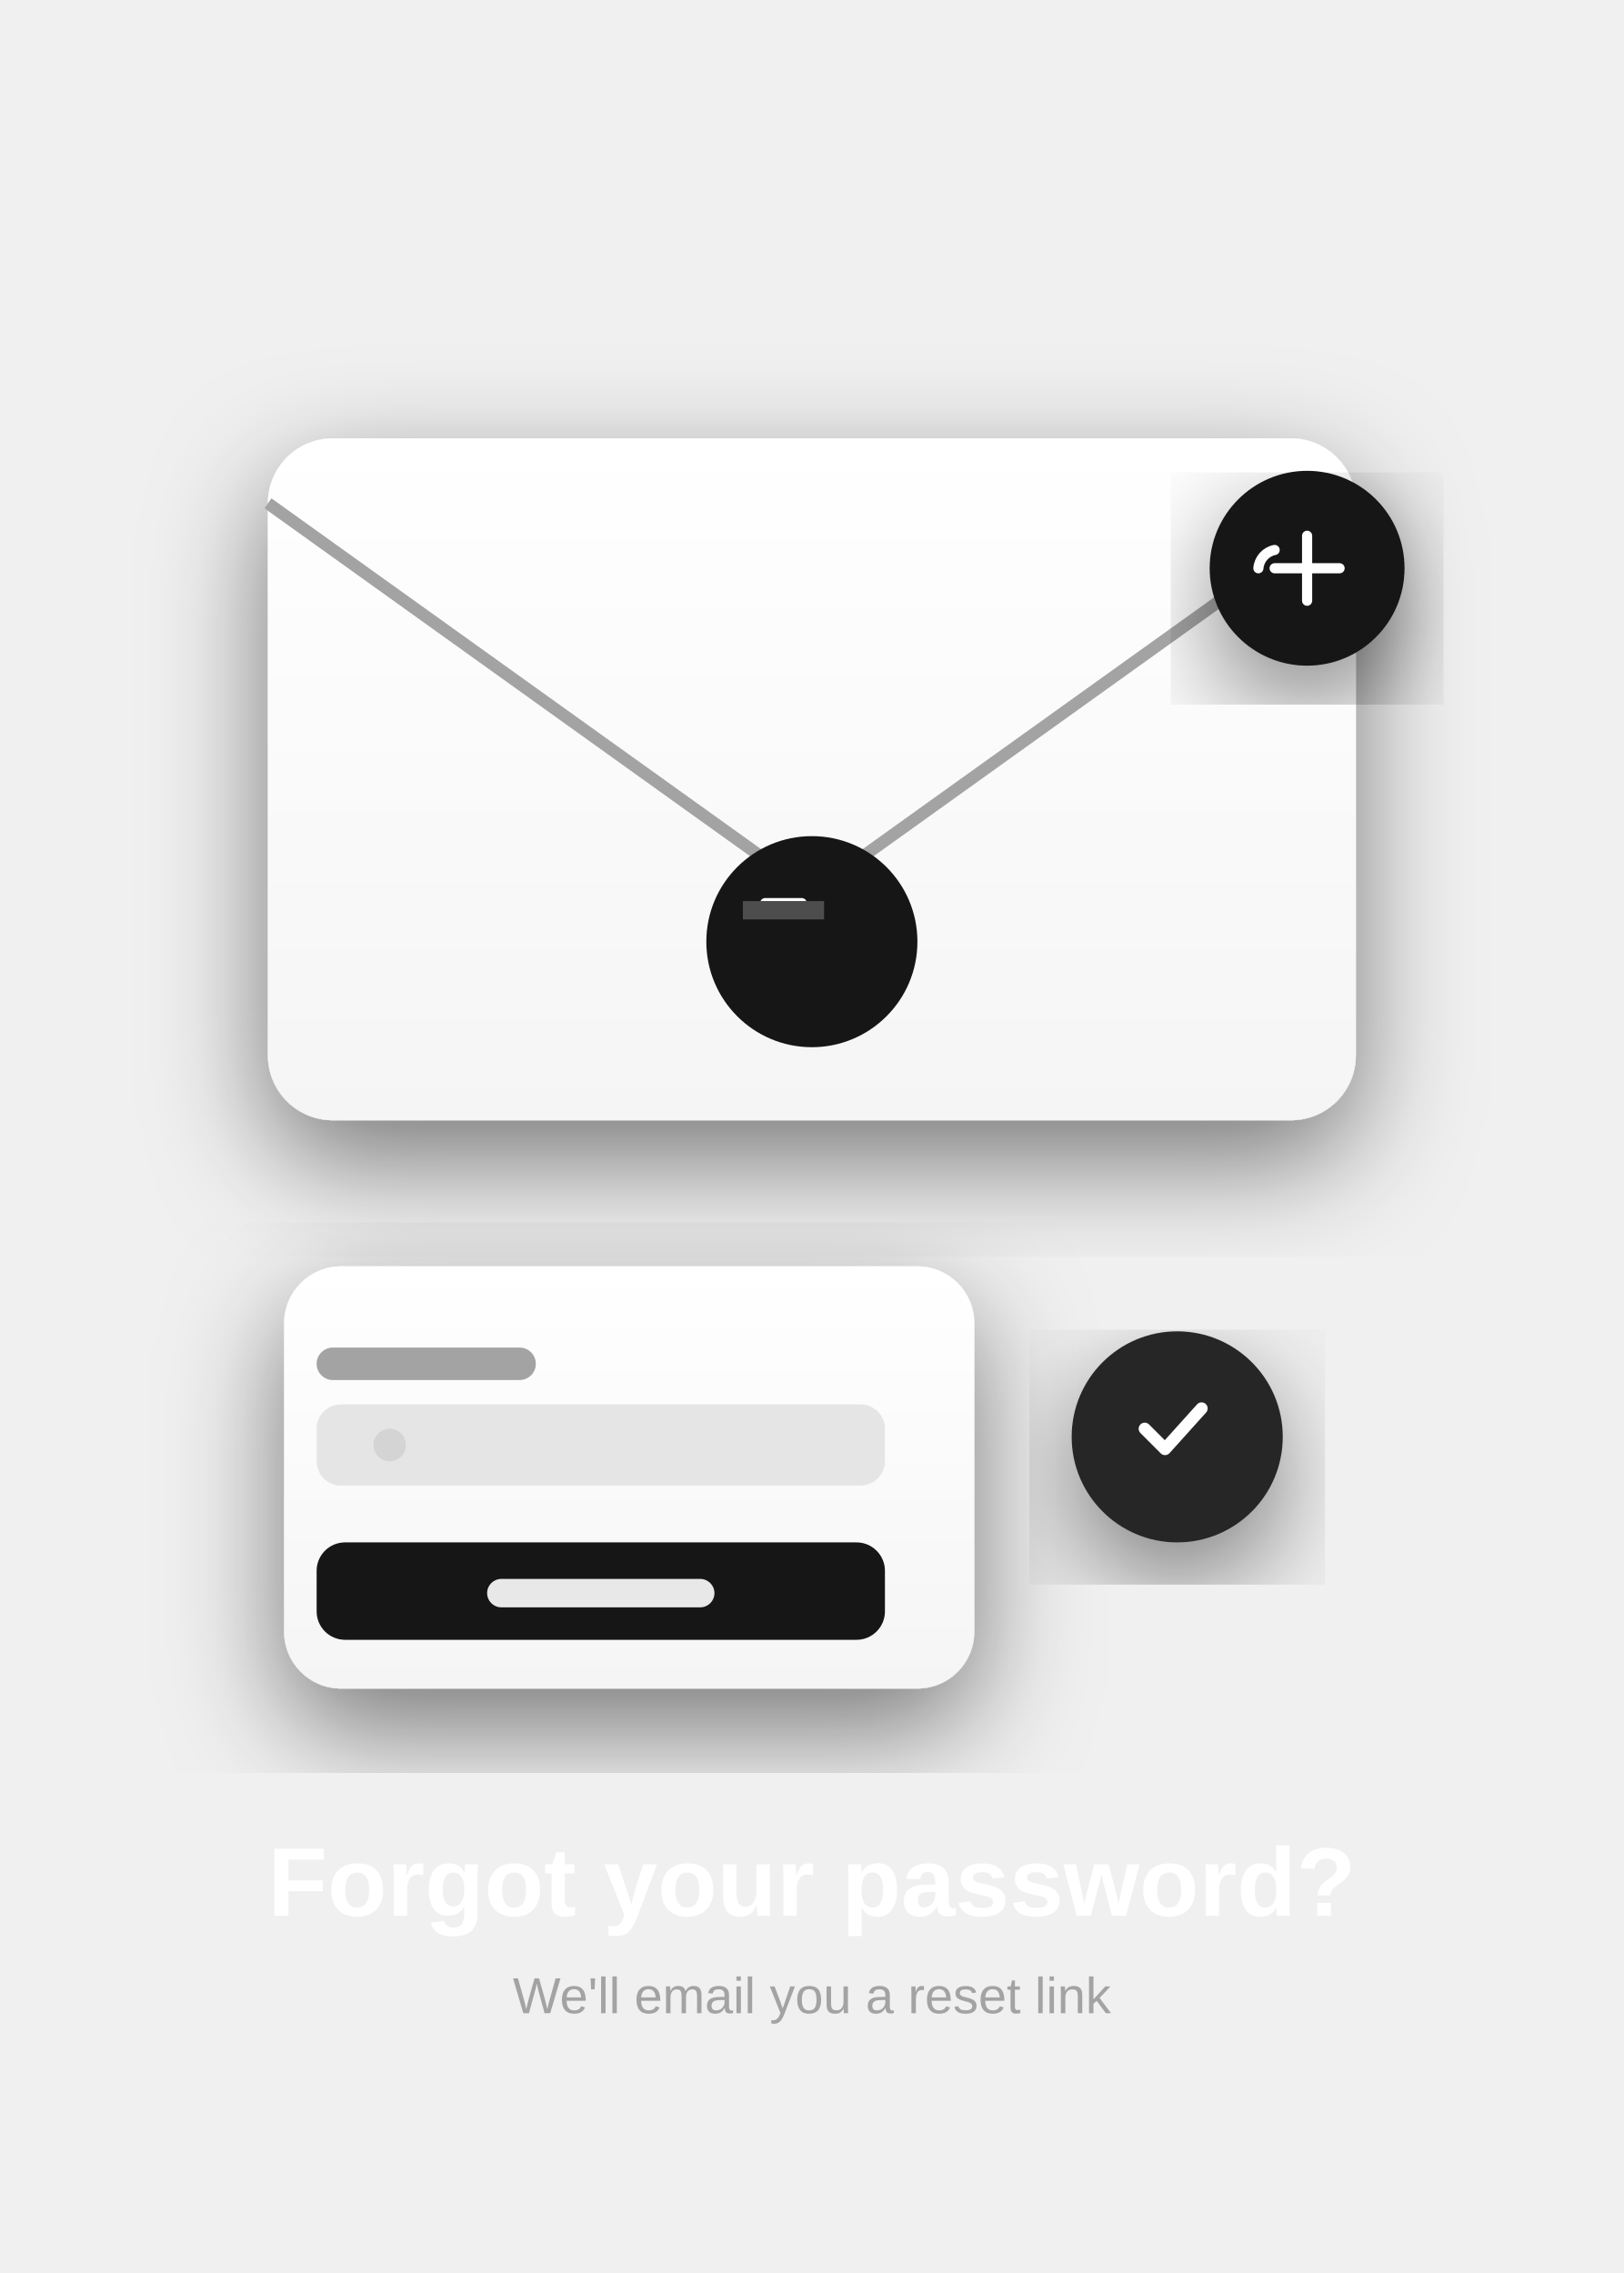
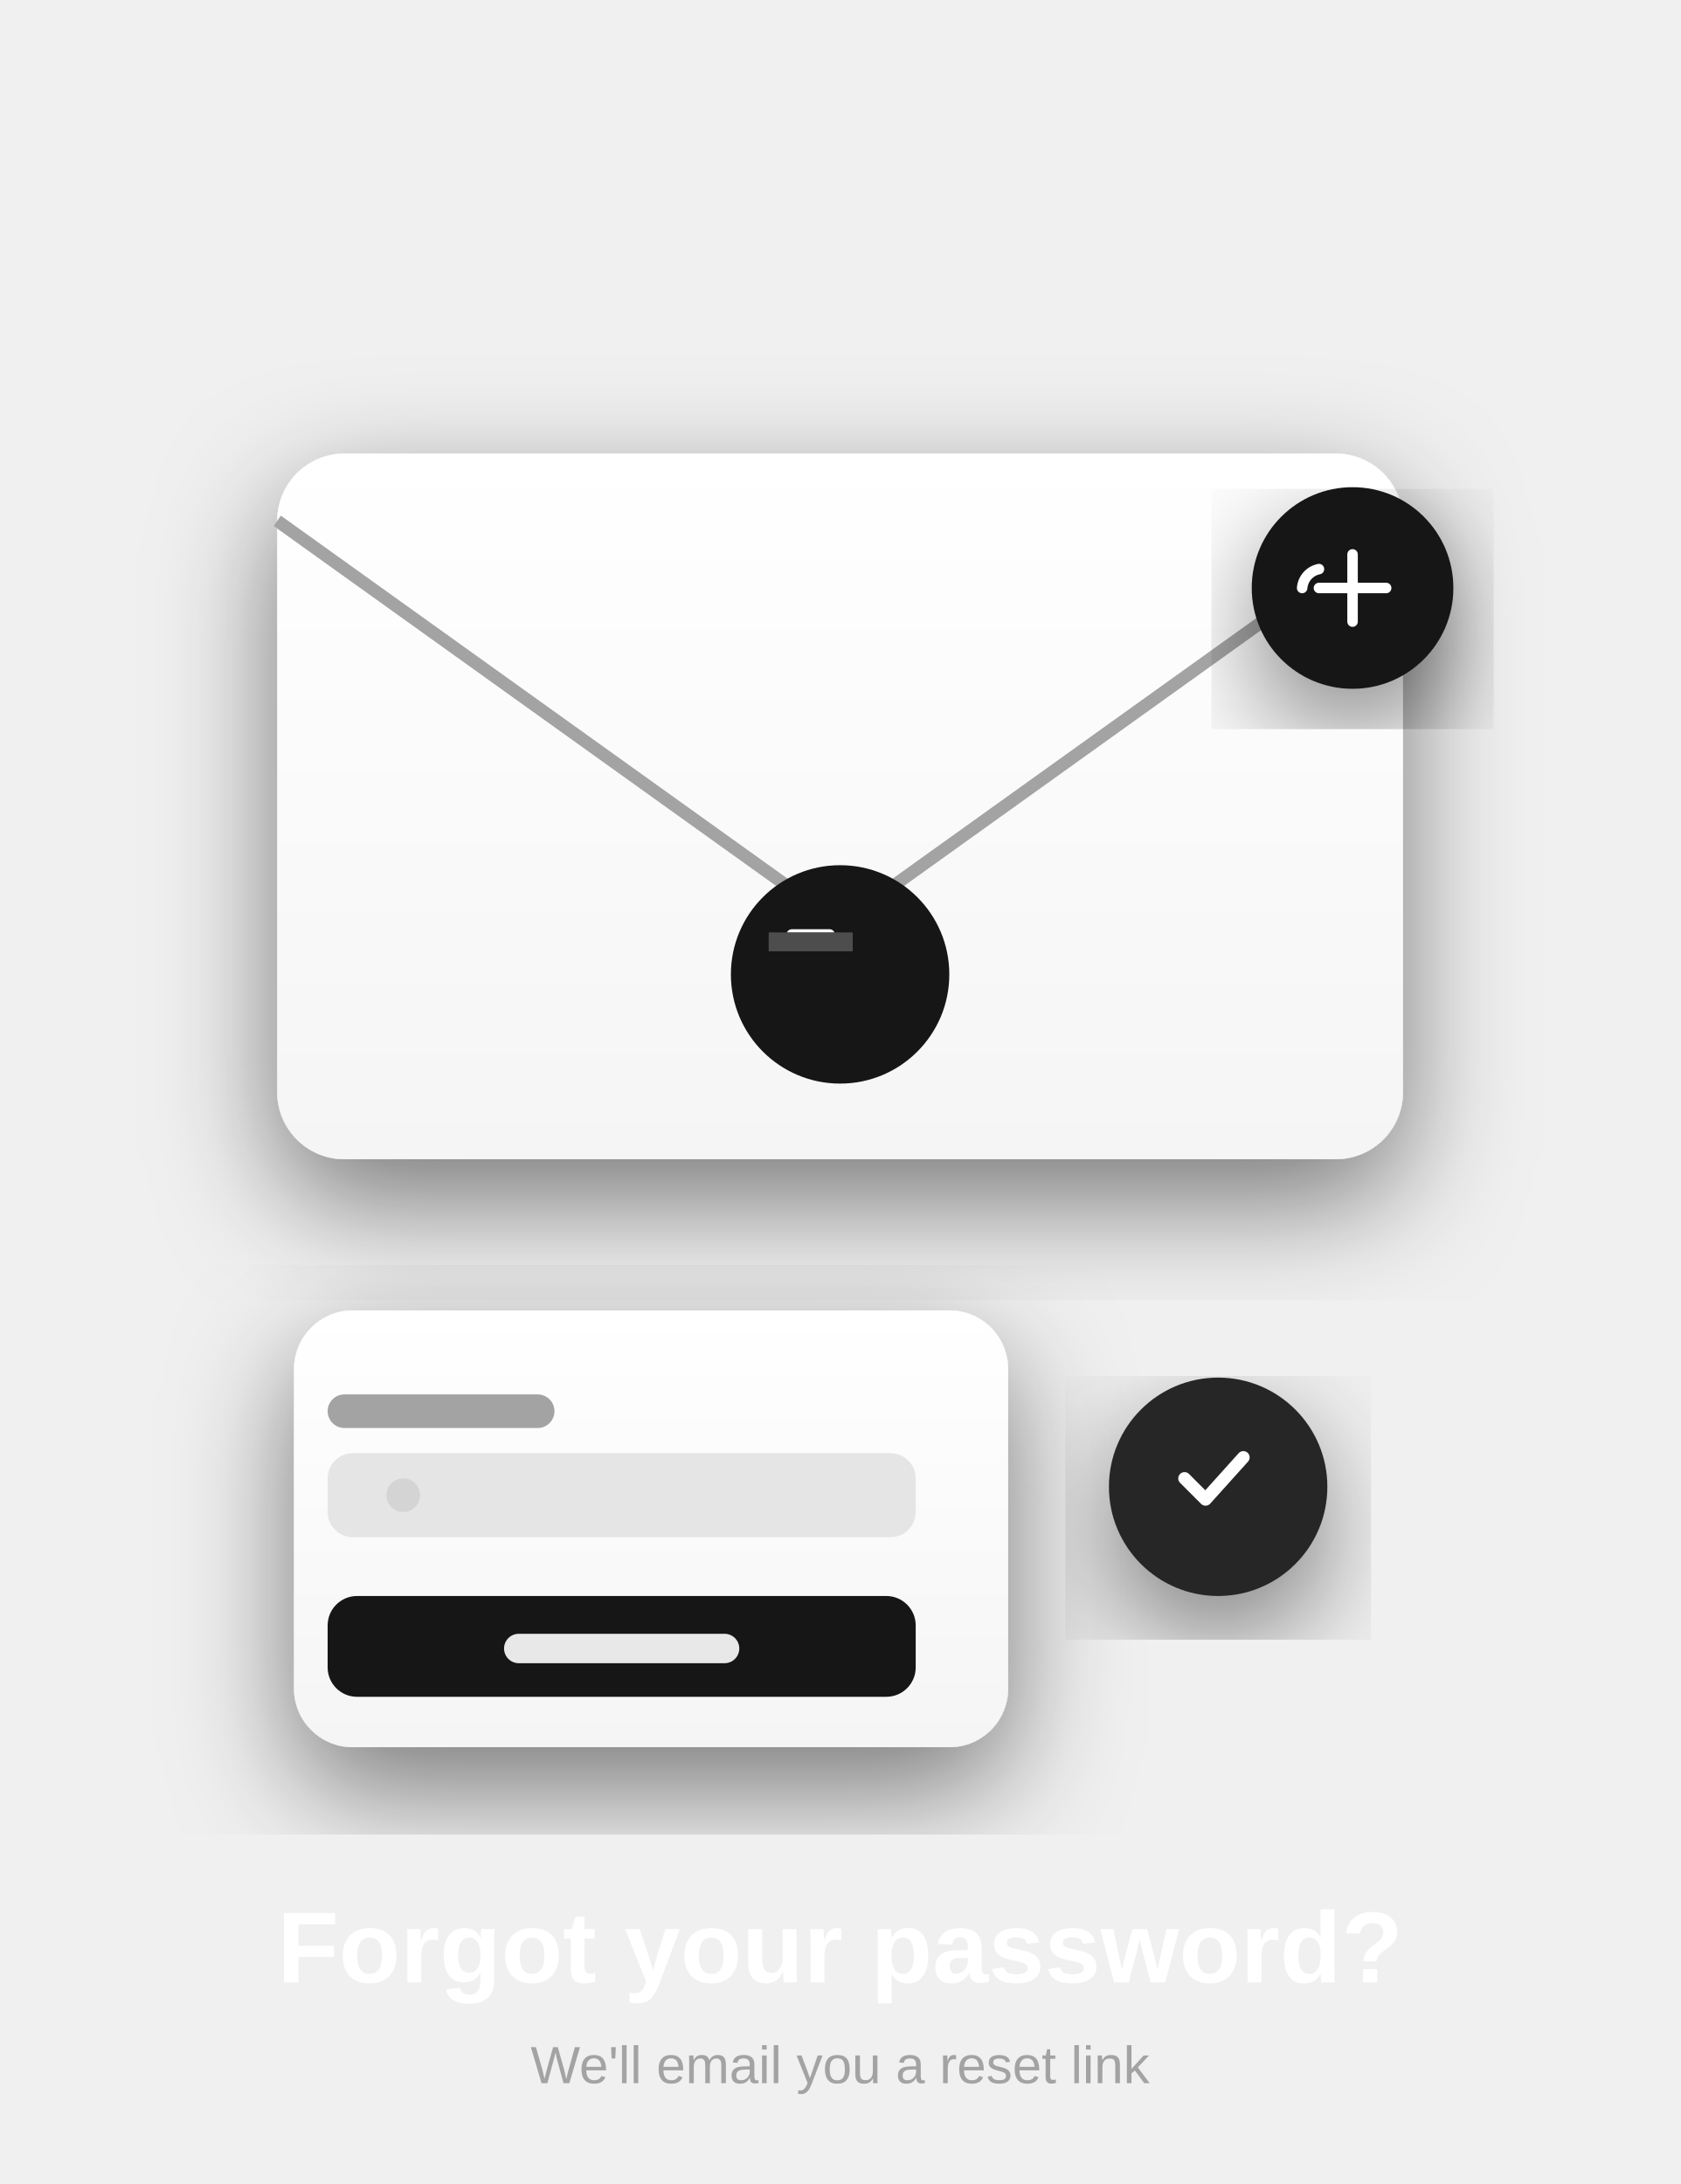
- <svg xmlns="http://www.w3.org/2000/svg" viewBox="0 0 400 560" preserveAspectRatio="xMidYMid meet">
+ <svg xmlns="http://www.w3.org/2000/svg" viewBox="0 0 400 520" preserveAspectRatio="xMidYMid meet">
  <defs>
    <linearGradient id="card" x1="0" y1="0" x2="0" y2="1">
      <stop offset="0" stop-color="#ffffff" />
      <stop offset="1" stop-color="#f5f5f5" />
    </linearGradient>
    <filter id="shadow" x="-20%" y="-20%" width="140%" height="140%">
      <feDropShadow dx="0" dy="10" stdDeviation="14" flood-color="#000000" flood-opacity="0.5" />
    </filter>
  </defs>
  <g filter="url(#shadow)">
    <rect x="66" y="108" width="268" height="168" rx="16" fill="url(#card)" />
    <path d="M66 124l134 96 134-96" stroke="#a3a3a3" stroke-width="3" fill="none" />
    <circle cx="200" cy="232" r="26" fill="#171717" />
    <rect x="186" y="220" width="14" height="11" rx="2.5" fill="#ffffff" stroke="#171717" stroke-width="2.5" />
    <rect x="183" y="222" width="20" height="15" rx="3.5" fill="#171717" />
    <rect x="183" y="222" width="20" height="4.5" fill="#737373" opacity="0.6" />
  </g>
  <g filter="url(#shadow)">
    <circle cx="322" cy="140" r="24" fill="#171717" />
    <path d="M314 140h16M322 132v16M310 140a5 5 0 014-4.5" stroke="#ffffff" stroke-width="2.5" fill="none" stroke-linecap="round" stroke-linejoin="round" />
  </g>
  <g filter="url(#shadow)">
    <rect x="70" y="312" width="170" height="104" rx="14" fill="url(#card)" />
    <rect x="78" y="332" width="54" height="8" rx="4" fill="#a3a3a3" />
    <rect x="78" y="346" width="140" height="20" rx="6" fill="#e5e5e5" />
    <circle cx="96" cy="356" r="4" fill="#d4d4d4" />
    <rect x="78" y="380" width="140" height="24" rx="7" fill="#171717" />
    <rect x="120" y="389" width="56" height="7" rx="3.5" fill="#ffffff" opacity="0.9" />
  </g>
  <g filter="url(#shadow)">
    <circle cx="290" cy="354" r="26" fill="#262626" />
    <path d="M282 352l5 5 9-10m0 0" stroke="#ffffff" stroke-width="3" fill="none" stroke-linecap="round" stroke-linejoin="round" />
  </g>
  <text x="200" y="472" text-anchor="middle" font-family="Arial, sans-serif" font-size="24" font-weight="700" fill="#ffffff">Forgot your password?</text>
  <text x="200" y="496" text-anchor="middle" font-family="Arial, sans-serif" font-size="12.5" fill="#a3a3a3">We'll email you a reset link</text>
</svg>
